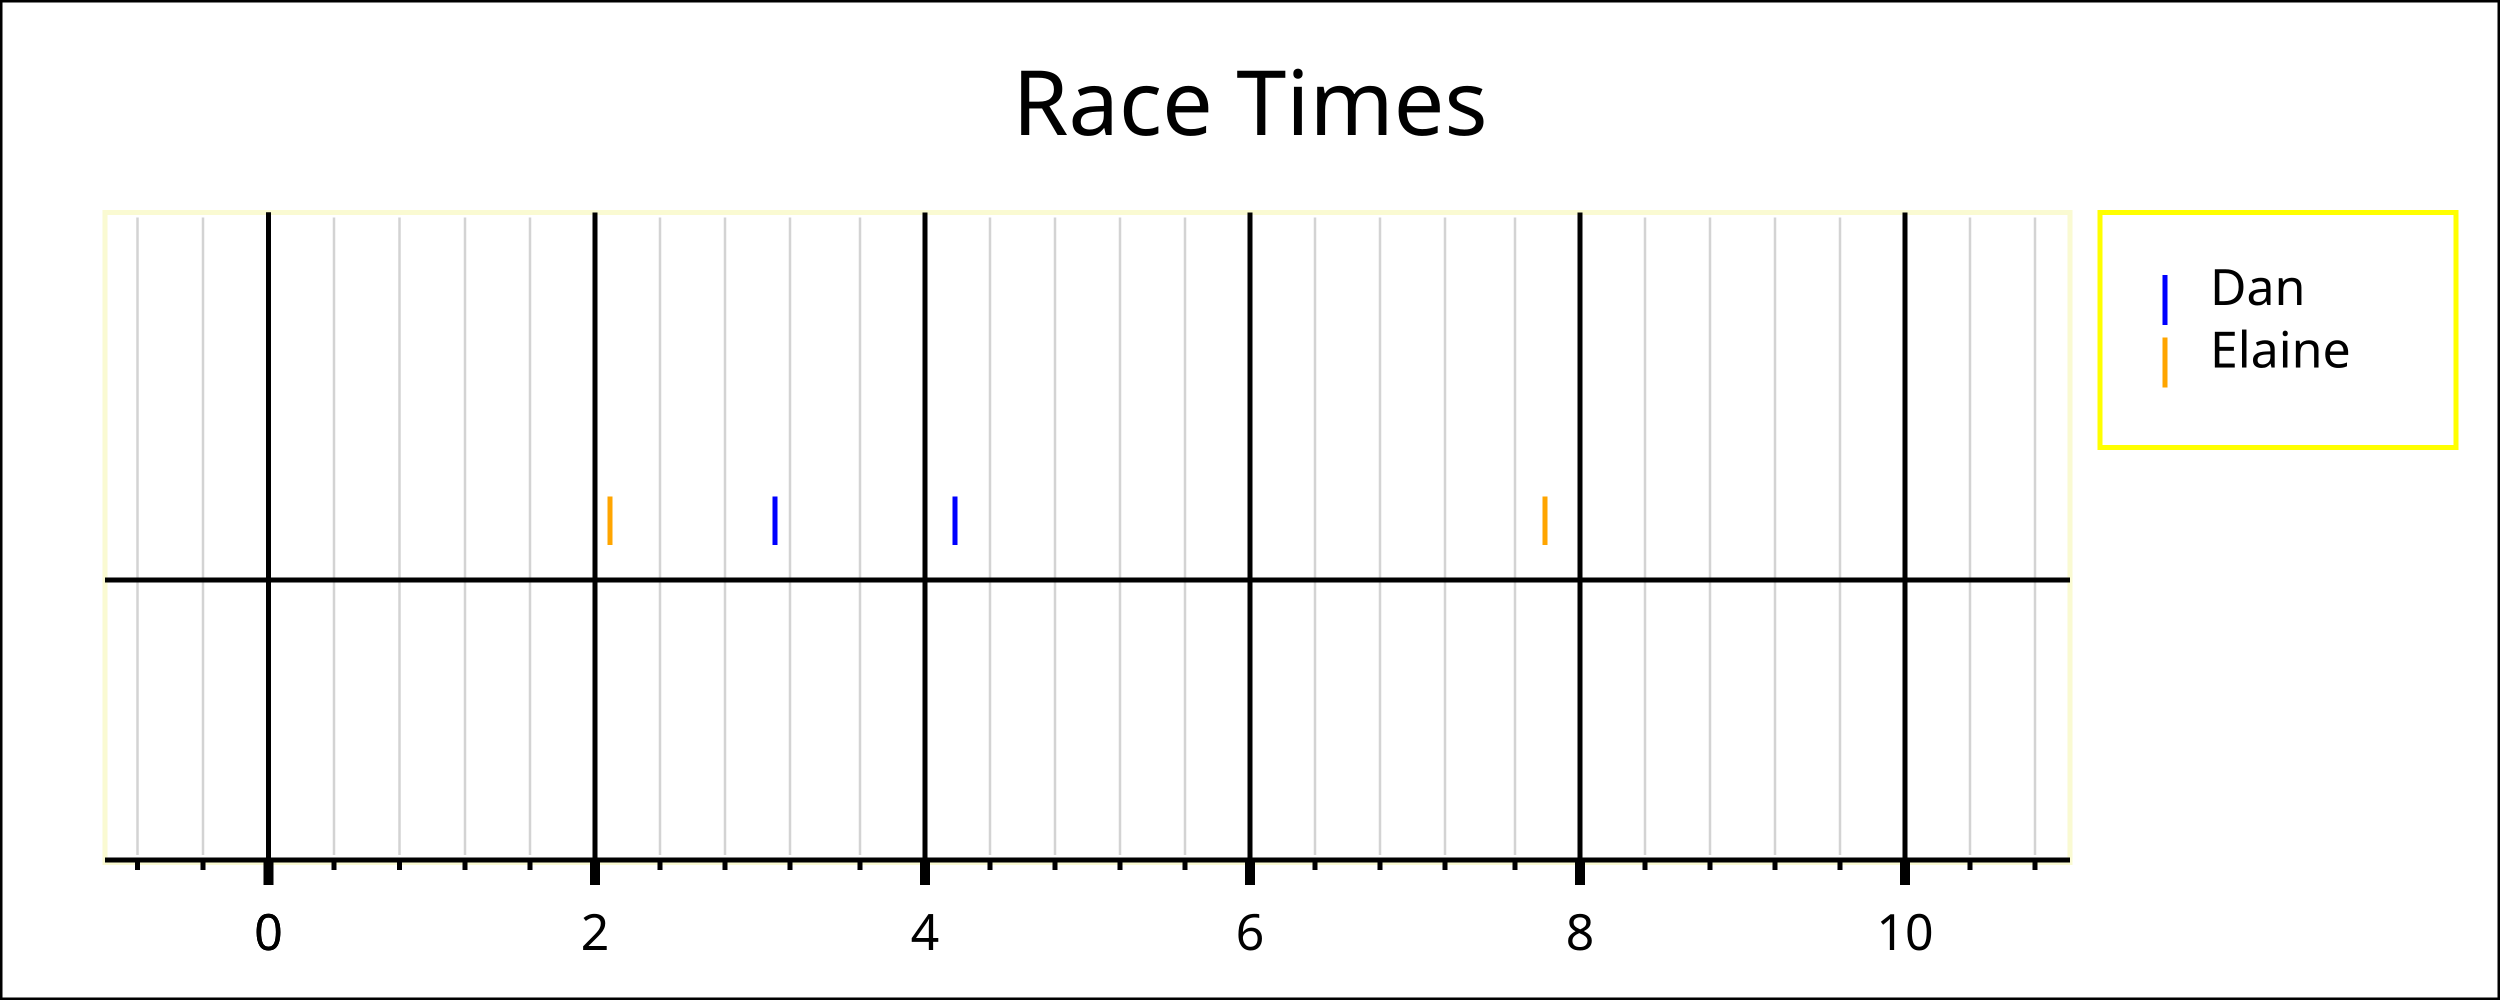
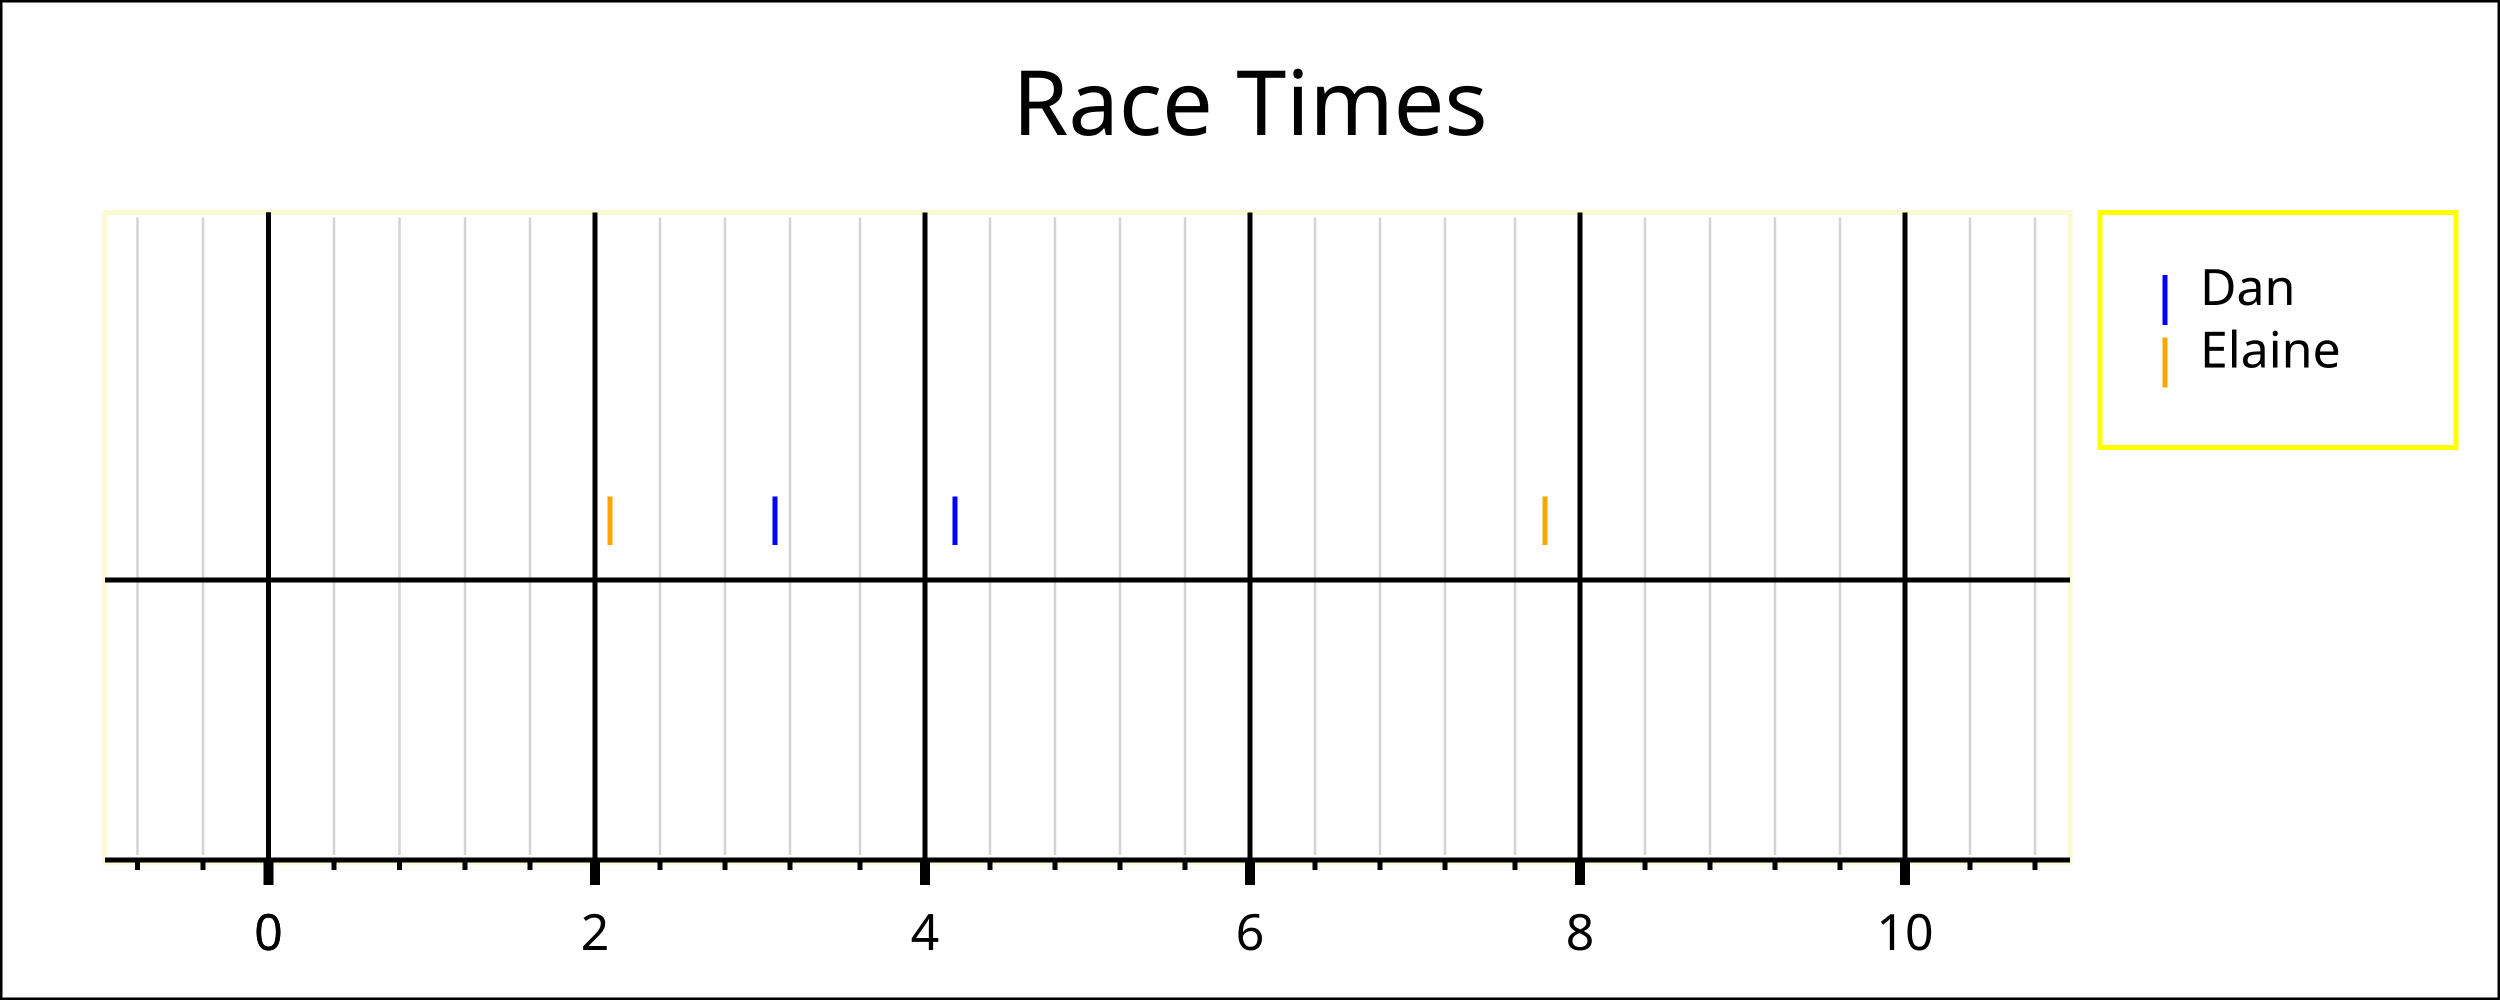
<svg xmlns="http://www.w3.org/2000/svg" width="500" height="200" version="1.1">
  <g id="imageBackground" stroke="rgb(0,0,0)" fill="rgb(255,255,255)" stroke-width="1">
    <rect x="0" y="0" width="500" height="200" />
  </g>
  <g id="plotBackground" stroke="rgb(250,250,210)" fill="rgb(255,255,255)" stroke-width="1">
    <rect x="21" y="42.5" width="393" height="130" />
  </g>
  <g id="xMinorGrid" stroke="rgb(211,211,211)" stroke-width="0.5">
    <path d="M66.8,43.5 L66.8,171 M79.9,43.5 L79.9,171 M93,43.5 L93,171 M106,43.5 L106,171 M132,43.5 L132,171 M145,43.5 L145,171 M158,43.5 L158,171 M172,43.5 L172,171 M198,43.5 L198,171 M211,43.5 L211,171 M224,43.5 L224,171 M237,43.5 L237,171 M263,43.5 L263,171 M276,43.5 L276,171 M289,43.5 L289,171 M303,43.5 L303,171 M329,43.5 L329,171 M342,43.5 L342,171 M355,43.5 L355,171 M368,43.5 L368,171 M394,43.5 L394,171 M407,43.5 L407,171 M40.6,43.5 L40.6,171 M27.5,43.5 L27.5,171 " fill="none" />
  </g>
  <g id="xMajorGrid" stroke="rgb(0,0,0)" stroke-width="1">
    <path d="M53.7,42.5 L53.7,172 M119,42.5 L119,172 M185,42.5 L185,172 M250,42.5 L250,172 M316,42.5 L316,172 M381,42.5 L381,172 M53.7,42.5 L53.7,172 " fill="none" />
  </g>
  <g id="xAxis" stroke="rgb(0,0,0)" stroke-width="1">
    <line x1="53.7" y1="42.5" x2="53.7" y2="172" />
    <line x1="21" y1="116" x2="414" y2="116" />
    <line x1="21" y1="172" x2="414" y2="172" />
  </g>
  <g id="xMinorTicks" stroke="rgb(0,0,0)" stroke-width="1">
    <path d="M66.8,172 L66.8,174 M79.9,172 L79.9,174 M93,172 L93,174 M106,172 L106,174 M132,172 L132,174 M145,172 L145,174 M158,172 L158,174 M172,172 L172,174 M198,172 L198,174 M211,172 L211,174 M224,172 L224,174 M237,172 L237,174 M263,172 L263,174 M276,172 L276,174 M289,172 L289,174 M303,172 L303,174 M329,172 L329,174 M342,172 L342,174 M355,172 L355,174 M368,172 L368,174 M394,172 L394,174 M407,172 L407,174 M40.6,172 L40.6,174 M27.5,172 L27.5,174 " fill="none" />
  </g>
  <g id="xMajorTicks" stroke="rgb(0,0,0)" stroke-width="2">
    <path d="M53.7,172 L53.7,177 M119,172 L119,177 M185,172 L185,177 M250,172 L250,177 M316,172 L316,177 M381,172 L381,177 M53.7,172 L53.7,177 " fill="none" />
  </g>
  <g id="xTicksValues">
    <text x="53.7" y="190" text-anchor="middle" font-size="10" font-family="Verdana">0</text>
    <text x="119" y="190" text-anchor="middle" font-size="10" font-family="Verdana">2</text>
    <text x="185" y="190" text-anchor="middle" font-size="10" font-family="Verdana">4</text>
    <text x="250" y="190" text-anchor="middle" font-size="10" font-family="Verdana">6</text>
    <text x="316" y="190" text-anchor="middle" font-size="10" font-family="Verdana">8</text>
    <text x="381" y="190" text-anchor="middle" font-size="10" font-family="Verdana">10</text>
    <text x="53.7" y="190" text-anchor="middle" font-size="10" font-family="Verdana">0</text>
  </g>
  <g id="xLabel">
    <text x="217" y="201" text-anchor="middle" font-size="10" font-family="Verdana" />
  </g>
  <g id="plotPoints">
    <g stroke="rgb(0,0,255)">
      <line x1="155" y1="109" x2="155" y2="99.3" />
      <line x1="191" y1="109" x2="191" y2="99.3" />
    </g>
    <g stroke="rgb(255,165,0)">
      <line x1="122" y1="109" x2="122" y2="99.3" />
      <line x1="309" y1="109" x2="309" y2="99.3" />
    </g>
  </g>
  <g id="legendBackground" stroke="rgb(255,255,0)" fill="rgb(255,255,255)" stroke-width="1">
    <rect x="420" y="42.5" width="71.2" height="47" />
  </g>
  <g id="legendPoints">
    <g stroke="rgb(0,0,255)">
      <line x1="433" y1="65" x2="433" y2="55" />
    </g>
    <g stroke="rgb(255,165,0)">
      <line x1="433" y1="77.5" x2="433" y2="67.5" />
    </g>
  </g>
  <g id="legendText">
-     <text x="442" y="61" font-size="10" font-family="Verdana" textLength="19.2">Dan</text>
-     <text x="442" y="73.5" font-size="10" font-family="Verdana" textLength="37.2">Elaine</text>
+     <text x="440" y="61" font-size="10" font-family="Verdana" textLength="19.2">Dan</text>
+     <text x="440" y="73.5" font-size="10" font-family="Verdana" textLength="37.2">Elaine</text>
  </g>
  <g id="title">
    <text x="250" y="27" text-anchor="middle" font-size="18" font-family="Verdana">Race Times</text>
  </g>
</svg>
